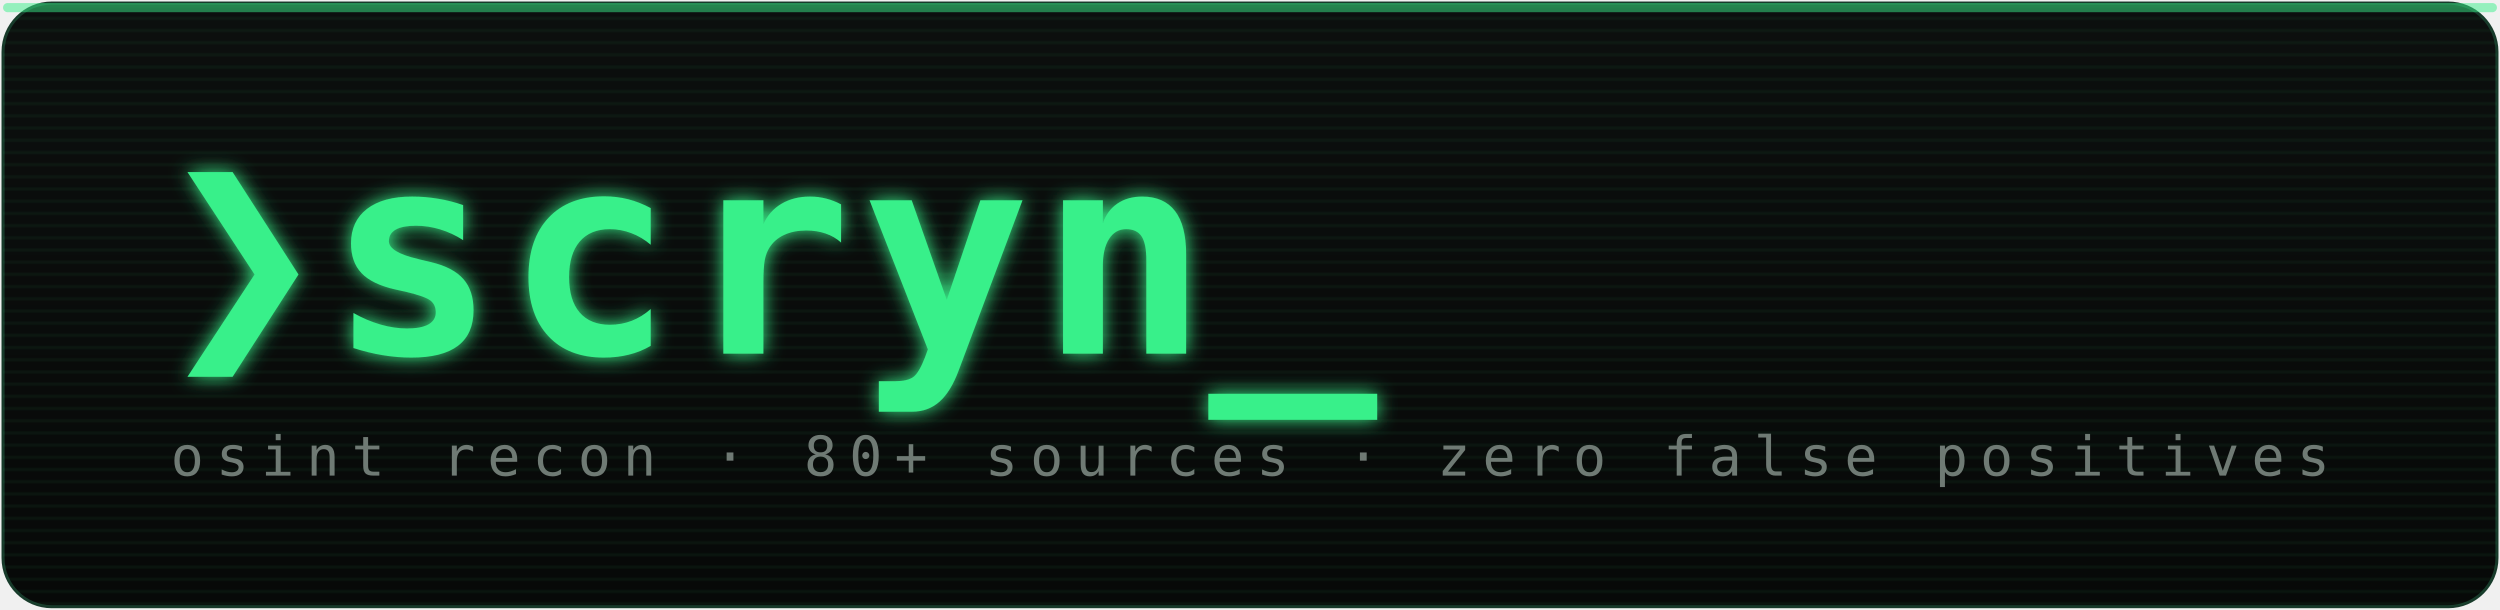
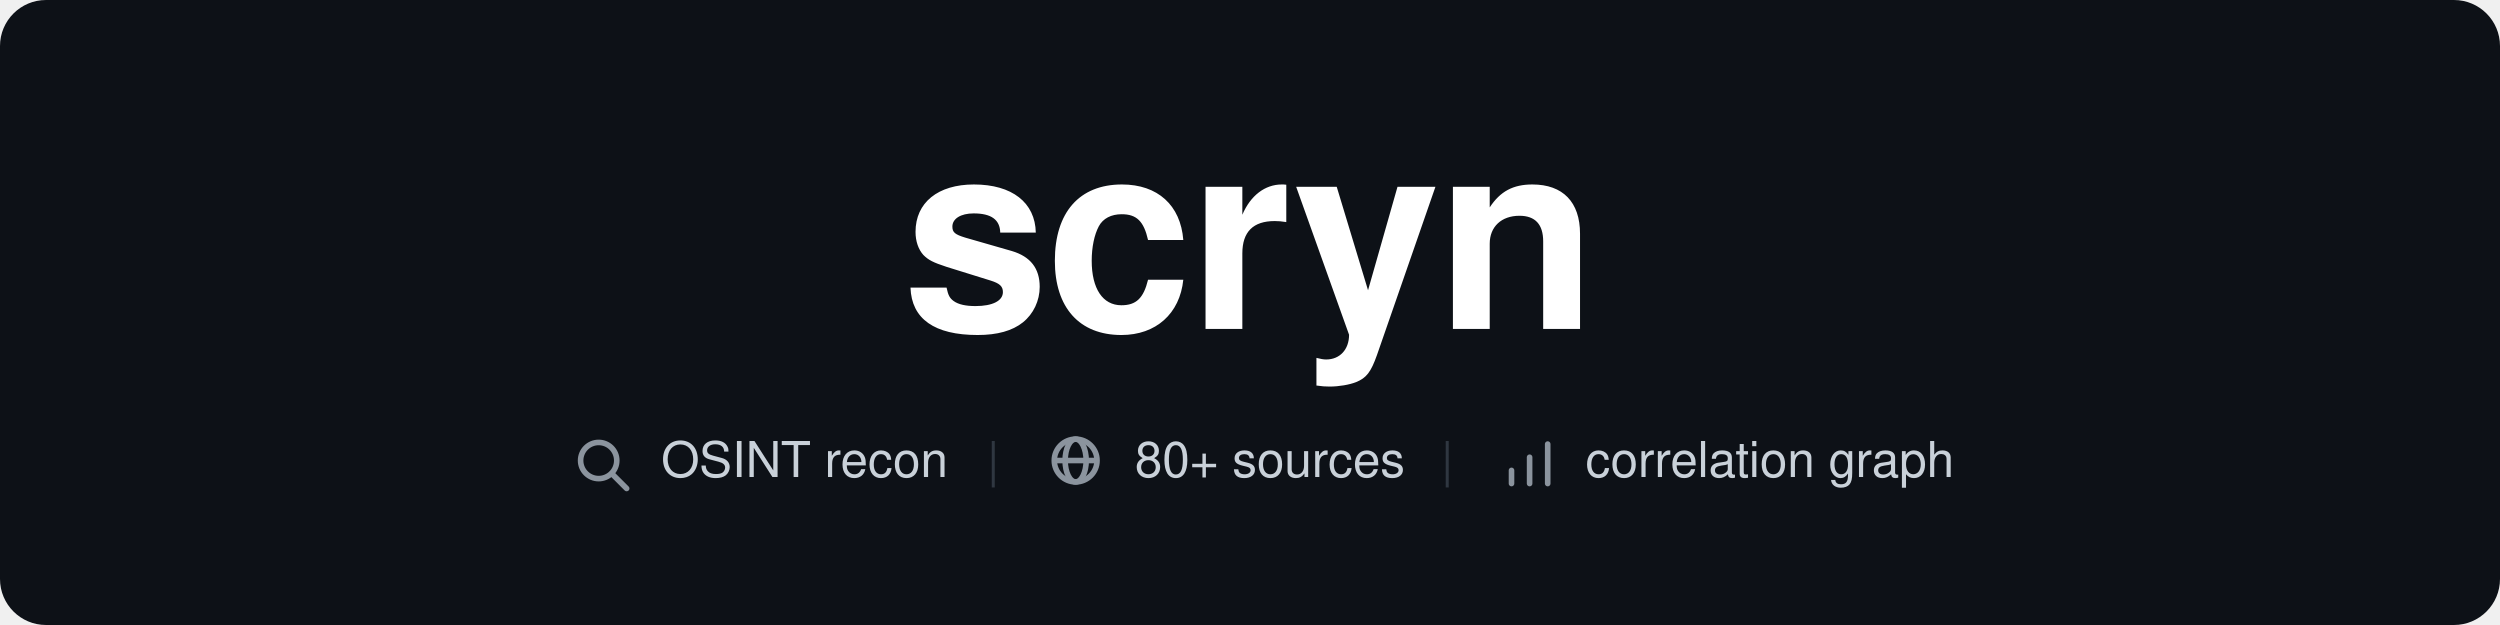
- <svg xmlns="http://www.w3.org/2000/svg" width="100%" viewBox="0 0 820 200" role="img" aria-label="scryn - OSINT recon">
-   <defs>
-     <linearGradient id="bg" x1="0" y1="0" x2="0" y2="1">
-       <stop offset="0" stop-color="#0c0f0e" />
-       <stop offset="1" stop-color="#070908" />
-     </linearGradient>
-     <filter id="glow" x="-30%" y="-30%" width="160%" height="160%">
-       <feGaussianBlur stdDeviation="3.2" result="b" />
-       <feMerge>
-         <feMergeNode in="b" />
-         <feMergeNode in="SourceGraphic" />
-       </feMerge>
-     </filter>
-     <pattern id="scan" width="4" height="4" patternUnits="userSpaceOnUse">
-       <rect width="4" height="4" fill="none" />
-       <rect width="4" height="1" y="1.5" fill="#39f08a" opacity="0.05" />
-     </pattern>
-   </defs>
-   <rect x="1" y="1" width="818" height="198" rx="16" fill="url(#bg)" stroke="#173a2a" />
-   <rect x="1" y="1" width="818" height="198" rx="16" fill="url(#scan)" />
-   <rect x="1" y="1" width="818" height="3" rx="1.5" fill="#39f08a" opacity="0.5" />
-   <g font-family="ui-monospace, 'JetBrains Mono', 'SFMono-Regular', Menlo, Consolas, monospace">
-     <text x="52" y="116" font-size="92" font-weight="700" letter-spacing="3" fill="#39f08a" filter="url(#glow)">
-       <tspan fill="#39f08a" opacity="0.55">❯ </tspan>scryn<tspan fill="#39f08a" opacity="0.5">_</tspan>
-     </text>
-     <text x="56" y="156" font-size="18" letter-spacing="4" fill="#6f7a74">osint recon · 80+ sources · zero false positives</text>
+ <svg xmlns="http://www.w3.org/2000/svg" width="100%" viewBox="0 0 760 190" role="img" aria-label="scryn - OSINT recon">
+   <rect width="760" height="190" rx="14" fill="#0d1117" />
+   <text x="380" y="100" text-anchor="middle" font-family="'Segoe UI', 'Helvetica Neue', Helvetica, Arial, sans-serif" font-size="80" font-weight="800" letter-spacing="-1" fill="#ffffff">scryn</text>
+   <g font-family="'Segoe UI', 'Helvetica Neue', Helvetica, Arial, sans-serif" font-size="15" fill="#c9d1d9">
+     <g transform="translate(176,140)">
+       <g stroke="#8b949e" stroke-width="1.7" fill="none" stroke-linecap="round">
+         <circle cx="6" cy="0" r="5.5" />
+         <line x1="10" y1="4" x2="14.5" y2="8.5" />
+       </g>
+       <text x="25" y="5">OSINT recon</text>
+     </g>
+     <text x="300" y="145" fill="#2f3741">|</text>
+     <g transform="translate(320,140)">
+       <g stroke="#8b949e" stroke-width="1.7" fill="none">
+         <circle cx="7" cy="0" r="6.5" />
+         <line x1="0.5" y1="0" x2="13.5" y2="0" />
+         <ellipse cx="7" cy="0" rx="3.2" ry="6.5" />
+       </g>
+       <text x="25" y="5">80+ sources</text>
+     </g>
+     <text x="438" y="145" fill="#2f3741">|</text>
+     <g transform="translate(458,140)">
+       <g stroke="#8b949e" stroke-width="1.7" fill="none" stroke-linecap="round">
+         <line x1="1.5" y1="7" x2="1.5" y2="3" />
+         <line x1="7" y1="7" x2="7" y2="-1" />
+         <line x1="12.5" y1="7" x2="12.5" y2="-5" />
+       </g>
+       <text x="24" y="5">correlation graph</text>
+     </g>
  </g>
</svg>
